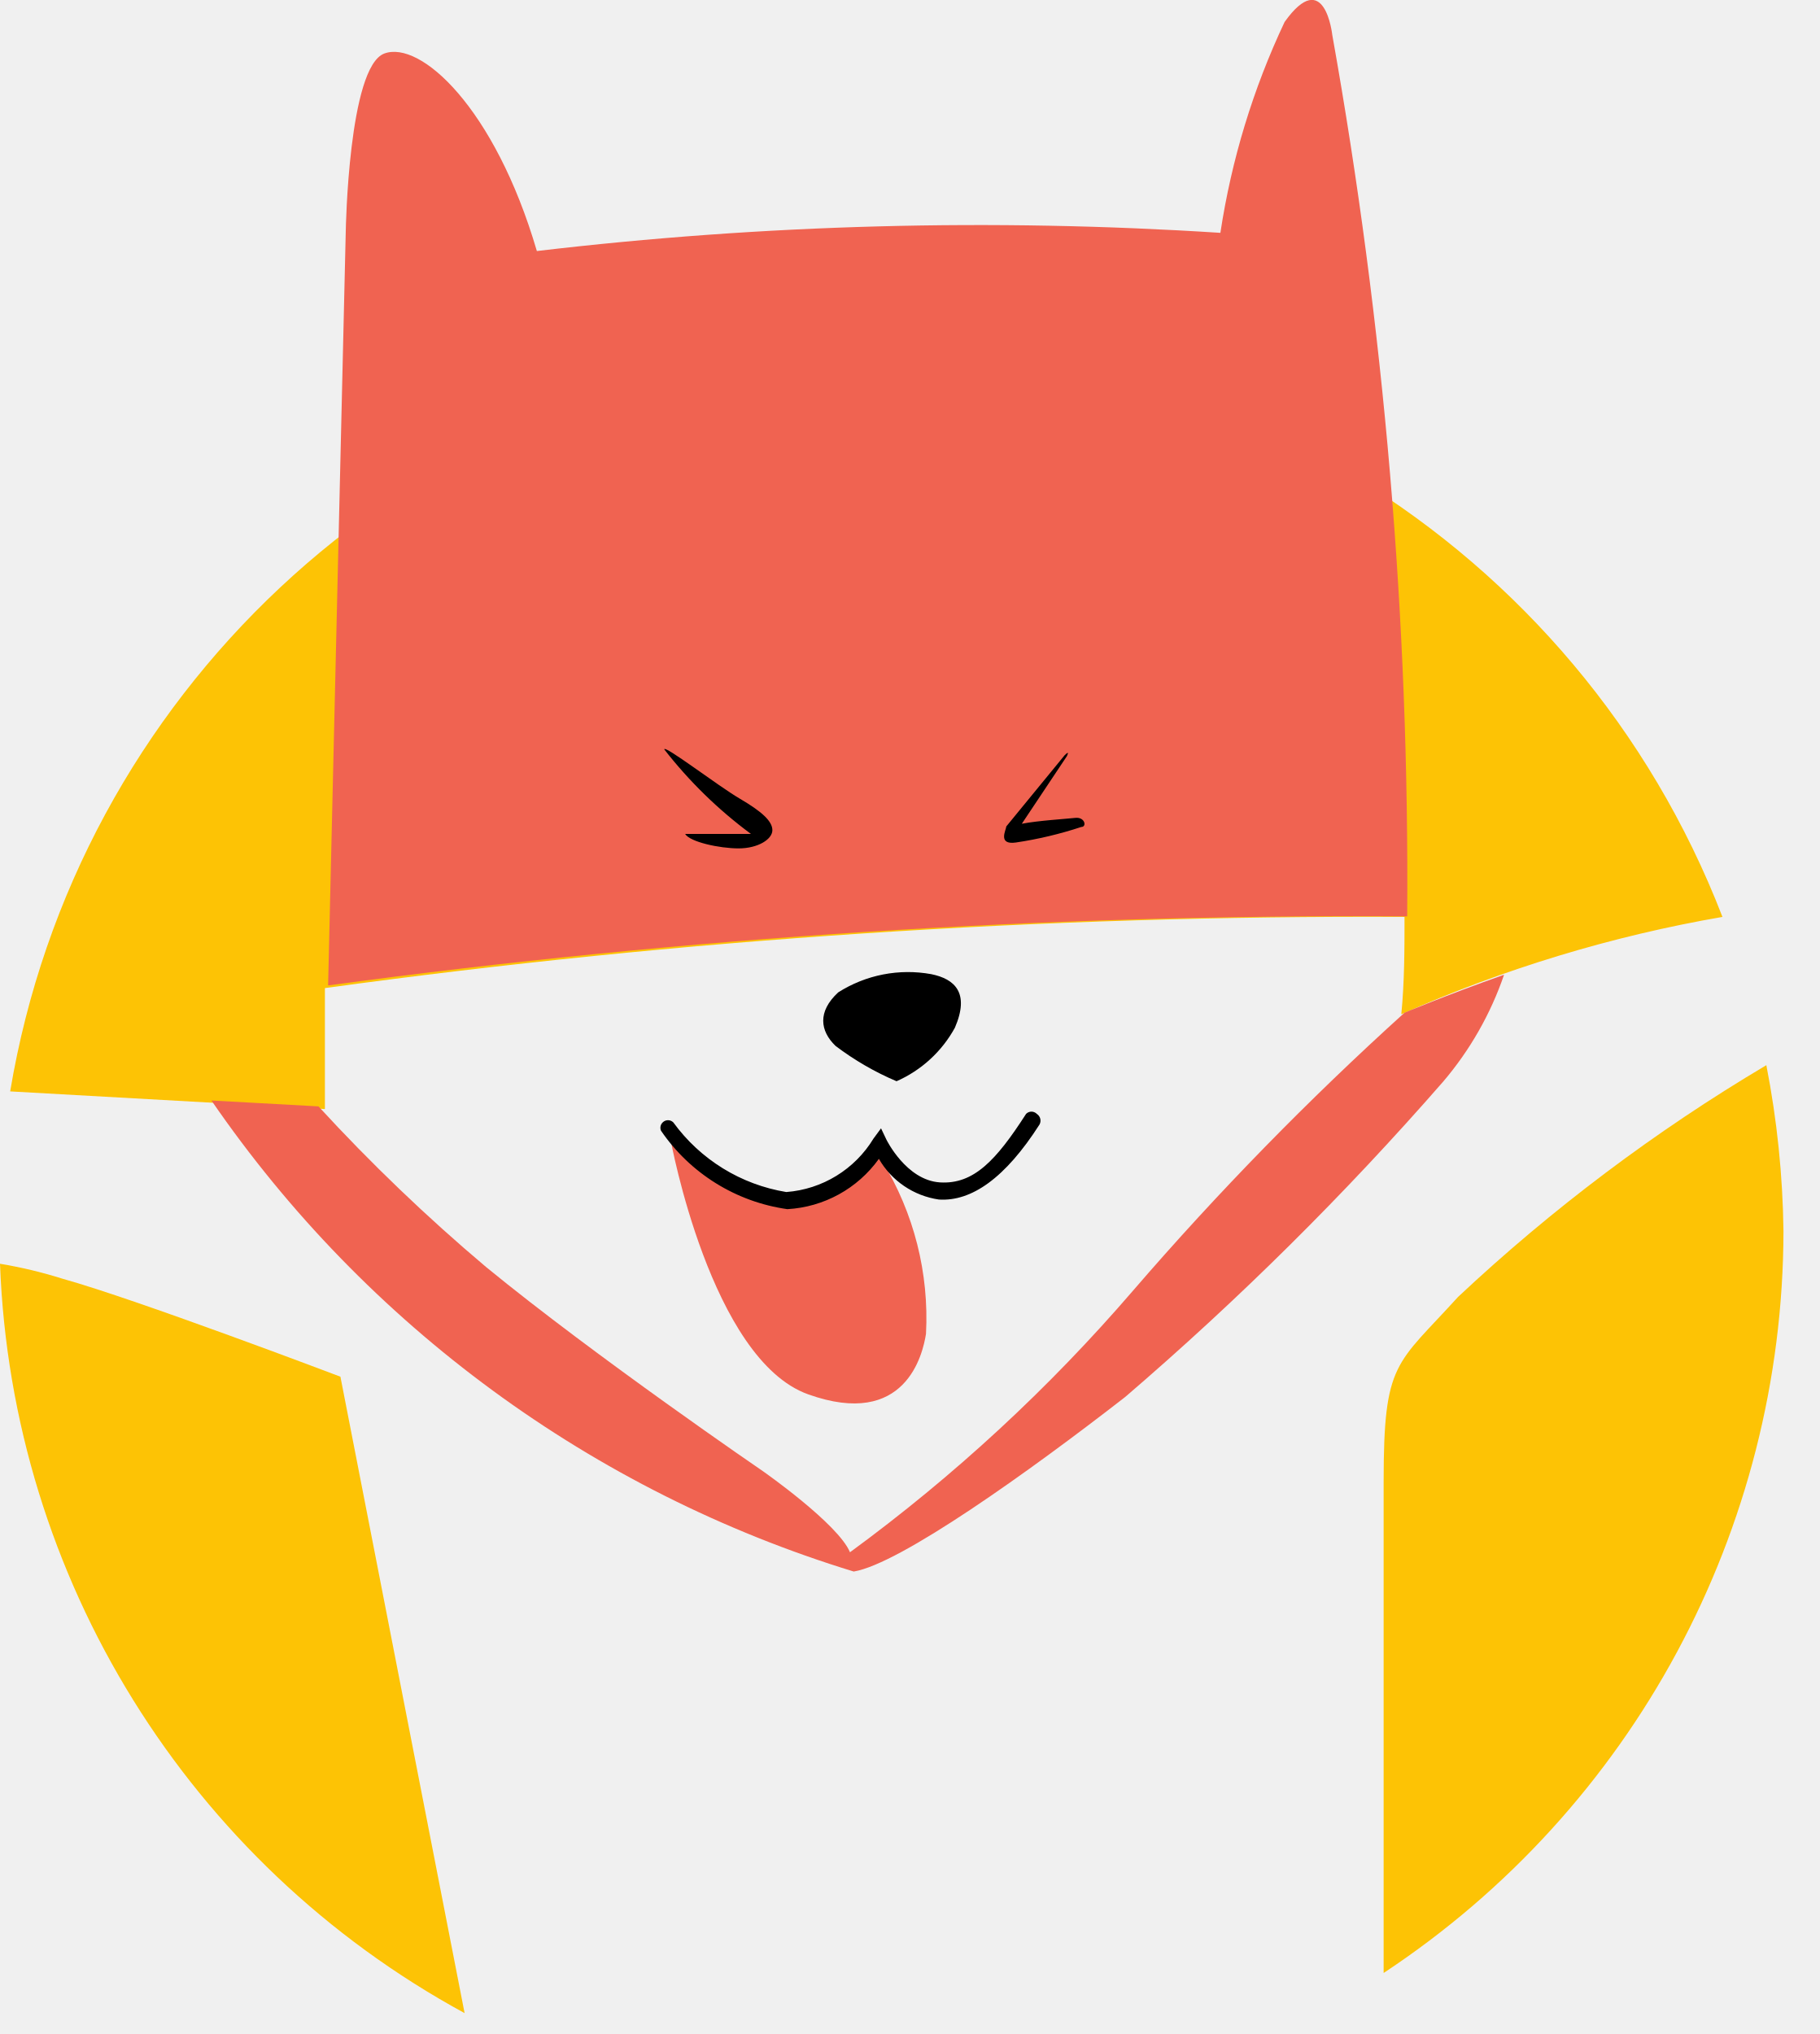
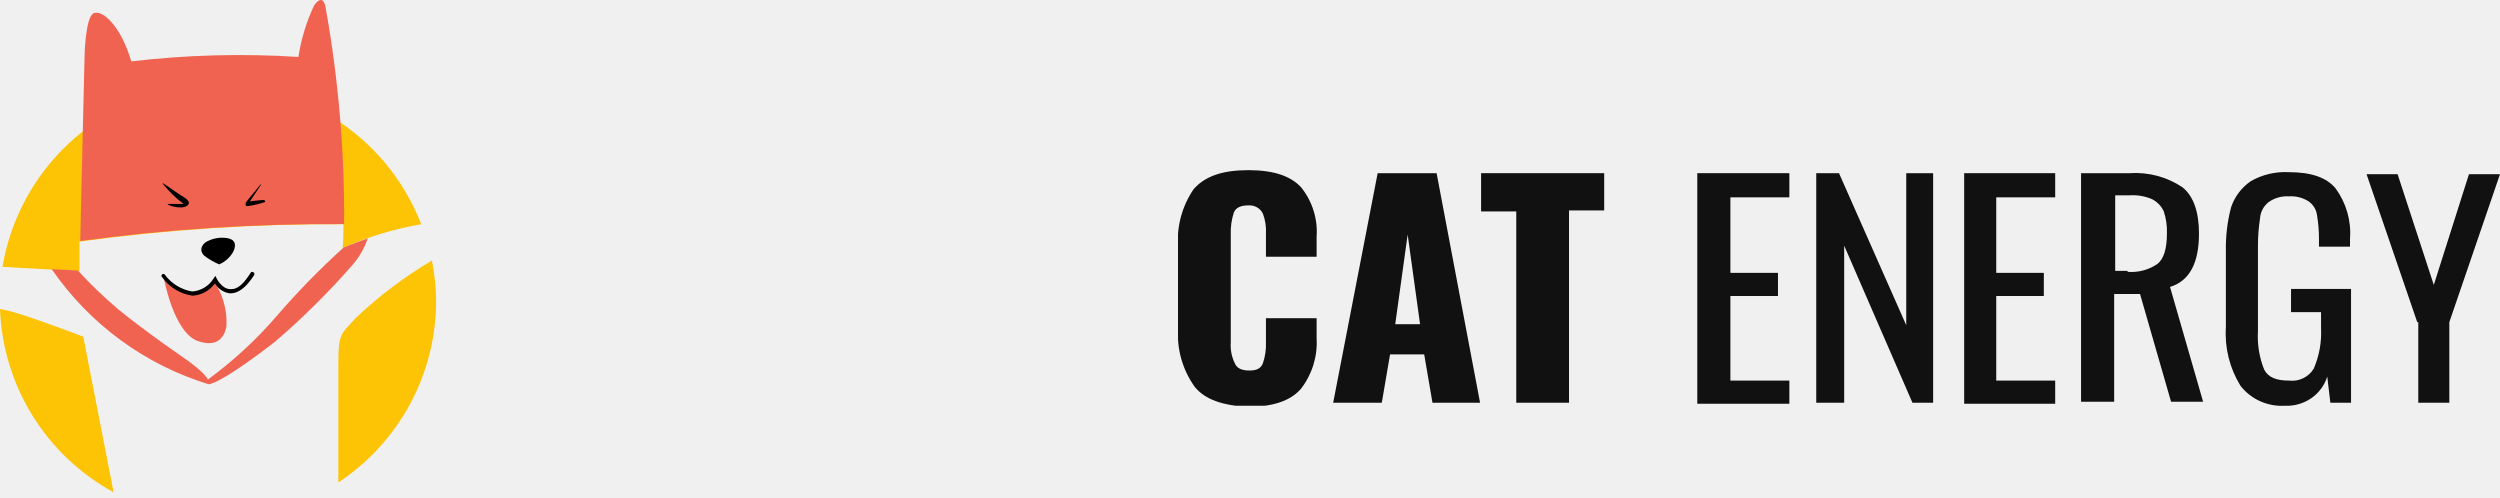
- <svg xmlns="http://www.w3.org/2000/svg" width="34" height="38" fill="none">
-   <g clip-path="url(#a)">
-     <path d="M6.07 20.72v-2.26a143.265 143.265 0 0 1 20.17-1.33c0 .6 0 1.21-.06 1.82a25.518 25.518 0 0 1 6-1.82A16.67 16.67 0 0 0 .19 20.39l5.88.33ZM27.24 24.23c-1.16 1.28-1.39 1.2-1.39 3.45v9.18A16.64 16.64 0 0 0 33.32 23a17.302 17.302 0 0 0-.32-3.1 33.109 33.109 0 0 0-5.76 4.33ZM6.36 25.72s-3.79-1.44-5.19-1.83A8.541 8.541 0 0 0 0 23.61a16.65 16.65 0 0 0 8.68 14L6.36 25.72Z" fill="#FDC305" />
-     <path d="M26.29 17.12A89.799 89.799 0 0 0 24.89.65S24.75-.64 24 .41a14.22 14.22 0 0 0-1.2 3.94 70.34 70.34 0 0 0-12.77.34C9.24 2 7.85.75 7.18 1c-.67.25-.72 3.31-.72 3.31l-.33 14.1a143.211 143.211 0 0 1 20.16-1.29Z" fill="#F06351" />
-     <path d="M12.41 14c0-.09 1 .68 1.41.92.41.24.61.42.61.59 0 .17-.27.34-.63.34s-.91-.12-1-.27h1.23A8.34 8.34 0 0 1 12.41 14ZM19.89 14.11l-1.09 1.33c0 .06-.17.35.18.3a7.351 7.351 0 0 0 1.22-.29c.11 0 .07-.19-.11-.17-.18.02-.69.05-1 .11l.84-1.26s.07-.13-.04-.02ZM16.75 20.2a2.3 2.3 0 0 0 1.09-1c.28-.65 0-.91-.44-1a2.43 2.43 0 0 0-1.74.34c-.39.36-.34.72-.05 1a5.34 5.34 0 0 0 1.14.66Z" fill="#000" />
-     <path d="M16.35 21.45a1.92 1.92 0 0 1-.46.6 1.73 1.73 0 0 1-1 .38 2.15 2.15 0 0 1-1.47-.43 2.3 2.3 0 0 1-.53-.44c-.1-.11-.223-.2-.36-.26 0 0 .75 4.1 2.57 4.75 1.82.65 2.14-.75 2.2-1.13a5.61 5.61 0 0 0-.82-3.23c-.02-.31-.03-.11-.13-.24Z" fill="#F06351" />
-     <path d="M14.71 22.59a3.44 3.44 0 0 1-2.361-1.466.14.14 0 0 1 .031-.154.14.14 0 0 1 .2 0 3.26 3.26 0 0 0 2.11 1.3 2.09 2.09 0 0 0 1.63-1l.14-.19.1.21s.37.76 1 .8c.63.04 1.05-.41 1.61-1.28a.14.14 0 0 1 .2 0 .15.15 0 0 1 .05.2c-.64 1-1.27 1.44-1.88 1.4a1.549 1.549 0 0 1-1.12-.76 2.26 2.26 0 0 1-1.71.94Z" fill="#000" />
-     <path d="M26.24 18.92a58.634 58.634 0 0 0-5.07 5.19A31.633 31.633 0 0 1 15.88 29c-.22-.53-1.62-1.51-1.62-1.51s-3.13-2.14-5.18-3.82a34.139 34.139 0 0 1-3.13-3l-2-.11a22.57 22.57 0 0 0 12 8.8c.86-.14 3.27-1.86 5.07-3.26a58.13 58.13 0 0 0 5.94-5.89 6.15 6.15 0 0 0 1.14-2c-1.1.39-1.86.71-1.86.71Z" fill="#F06351" />
+ <svg xmlns="http://www.w3.org/2000/svg" width="191" height="38" viewBox="0 0 191 38" fill="none">
+   <g clip-path="url(#clip0_60439_373)">
+     <path d="M6.07 20.72V18.46C12.754 17.542 19.494 17.098 26.24 17.13C26.24 17.73 26.24 18.34 26.18 18.95C28.098 18.099 30.113 17.488 32.18 17.13C30.863 13.722 28.462 10.841 25.347 8.931C22.232 7.021 18.576 6.186 14.941 6.557C11.306 6.927 7.894 8.482 5.229 10.981C2.563 13.48 0.793 16.786 0.19 20.39L6.07 20.72Z" fill="#FDC305" />
+     <path d="M27.24 24.23C26.08 25.51 25.85 25.43 25.85 27.68C25.85 28.59 25.85 32.58 25.85 36.86C28.142 35.346 30.024 33.288 31.328 30.869C32.632 28.451 33.316 25.747 33.32 23C33.307 21.959 33.2 20.922 33 19.9C30.928 21.13 28.997 22.581 27.24 24.23Z" fill="#FDC305" />
+     <path d="M6.36 25.72C6.36 25.72 2.57 24.28 1.17 23.89C0.787 23.769 0.396 23.676 0 23.61C0.108 26.496 0.966 29.304 2.487 31.759C4.009 34.213 6.143 36.23 8.68 37.61L6.36 25.72Z" fill="#FDC305" />
+     <path d="M26.29 17.12C26.331 11.599 25.862 6.085 24.89 0.65C24.89 0.65 24.75 -0.64 24 0.41C23.411 1.658 23.007 2.985 22.8 4.35C18.542 4.076 14.268 4.19 10.03 4.69C9.24 2 7.85 0.75 7.18 1C6.51 1.25 6.46 4.31 6.46 4.31L6.13 18.41C12.811 17.506 19.548 17.075 26.29 17.12Z" fill="#F06351" />
+     <path d="M12.41 14C12.41 13.91 13.41 14.68 13.82 14.92C14.23 15.16 14.43 15.34 14.43 15.51C14.43 15.68 14.16 15.85 13.8 15.85C13.44 15.85 12.89 15.73 12.8 15.58H13.74H14.03C13.421 15.129 12.876 14.598 12.41 14Z" fill="black" />
+     <path d="M19.89 14.11L18.8 15.44C18.8 15.5 18.63 15.79 18.98 15.74C19.394 15.678 19.802 15.581 20.2 15.45C20.31 15.45 20.27 15.26 20.09 15.28C19.91 15.3 19.4 15.33 19.09 15.39L19.93 14.13C19.93 14.13 20 14 19.89 14.11Z" fill="black" />
+     <path d="M16.75 20.2C17.213 19.996 17.597 19.644 17.84 19.2C18.12 18.55 17.84 18.29 17.4 18.2C16.798 18.09 16.177 18.212 15.66 18.54C15.27 18.9 15.32 19.26 15.61 19.54C15.961 19.806 16.344 20.028 16.75 20.2Z" fill="black" />
+     <path d="M16.35 21.45C16.238 21.678 16.082 21.883 15.89 22.05C15.605 22.279 15.255 22.412 14.89 22.43C14.364 22.472 13.841 22.319 13.42 22C13.222 21.881 13.044 21.732 12.89 21.56C12.79 21.449 12.667 21.36 12.53 21.3C12.53 21.3 13.28 25.4 15.1 26.05C16.92 26.7 17.24 25.3 17.3 24.92C17.36 23.785 17.074 22.659 16.48 21.69C16.46 21.38 16.45 21.58 16.35 21.45Z" fill="#F06351" />
+     <path d="M14.71 22.59C14.245 22.525 13.799 22.365 13.398 22.121C12.998 21.877 12.651 21.553 12.38 21.17C12.367 21.157 12.356 21.141 12.349 21.124C12.342 21.107 12.338 21.089 12.338 21.07C12.338 21.051 12.342 21.033 12.349 21.016C12.356 20.999 12.367 20.983 12.38 20.97C12.393 20.957 12.409 20.946 12.426 20.939C12.443 20.932 12.461 20.928 12.48 20.928C12.499 20.928 12.517 20.932 12.534 20.939C12.551 20.946 12.567 20.957 12.58 20.97C13.085 21.664 13.843 22.131 14.69 22.27C15.022 22.245 15.343 22.141 15.626 21.967C15.91 21.793 16.148 21.554 16.32 21.27L16.46 21.08L16.56 21.29C16.56 21.29 16.93 22.05 17.56 22.09C18.19 22.13 18.61 21.68 19.17 20.81C19.183 20.797 19.199 20.786 19.216 20.779C19.233 20.772 19.251 20.768 19.27 20.768C19.289 20.768 19.307 20.772 19.324 20.779C19.341 20.786 19.357 20.797 19.37 20.81C19.402 20.831 19.425 20.863 19.435 20.9C19.444 20.937 19.439 20.977 19.42 21.01C18.78 22.01 18.15 22.45 17.54 22.41C17.308 22.376 17.087 22.29 16.893 22.159C16.699 22.027 16.537 21.853 16.42 21.65C16.223 21.924 15.968 22.151 15.672 22.314C15.376 22.477 15.047 22.571 14.71 22.59Z" fill="black" />
+     <path d="M26.24 18.92C24.445 20.544 22.751 22.277 21.17 24.11C19.599 25.936 17.824 27.577 15.88 29C15.66 28.47 14.26 27.49 14.26 27.49C14.26 27.49 11.13 25.35 9.08 23.67C7.974 22.737 6.929 21.735 5.95 20.67L3.95 20.56C6.84 24.765 11.07 27.868 15.95 29.36C16.81 29.22 19.22 27.5 21.02 26.1C23.139 24.282 25.124 22.313 26.96 20.21C27.462 19.621 27.849 18.942 28.1 18.21C27 18.6 26.24 18.92 26.24 18.92Z" fill="#F06351" />
+   </g>
+   <g clip-path="url(#clip1_60439_373)">
+     <path d="M91.264 29.538C90.37 28.276 89.925 26.763 90 25.231V18.846C89.892 17.298 90.308 15.758 91.186 14.461C92.055 13.461 93.398 13 95.374 13C97.35 13 98.614 13.461 99.404 14.308C100.263 15.379 100.685 16.721 100.59 18.077V19.615H96.718V17.846C96.749 17.323 96.668 16.799 96.48 16.308C96.38 16.109 96.221 15.945 96.024 15.835C95.827 15.726 95.6 15.676 95.374 15.692C94.821 15.692 94.426 15.846 94.268 16.231C94.089 16.777 94.009 17.35 94.031 17.923V26.154C93.989 26.71 94.098 27.267 94.347 27.769C94.505 28.154 94.9 28.308 95.453 28.308C96.006 28.308 96.322 28.154 96.48 27.769C96.66 27.249 96.74 26.702 96.718 26.154V24.308H100.59V25.846C100.67 27.224 100.251 28.585 99.404 29.692C98.614 30.615 97.271 31.077 95.374 31.077C93.477 31 92.055 30.538 91.264 29.538Z" fill="#111111" />
+     <path d="M105.253 13.231H109.757L113.077 30.769H109.441L108.809 27.077H106.201L105.569 30.769H101.854L105.253 13.231ZM108.493 24.769L107.545 17.923L106.596 24.769H108.493Z" fill="#111111" />
+     <path d="M115.843 16.154H113.156V13.231H122.56V16.077H119.873V30.769H115.843V16.154Z" fill="#111111" />
+     <path d="M129.752 13.231H136.707V15.077H132.202V20.846H135.837V22.615H132.202V29.077H136.707V30.846H129.673V13.231H129.752Z" fill="#111111" />
+     <path d="M138.761 13.231H140.5L145.637 24.846V13.231H147.692V30.769H146.111L140.895 18.769V30.769H138.761V13.231Z" fill="#111111" />
+     <path d="M150.063 13.231H157.017V15.077H152.513V20.846H156.148V22.615H152.513V29.077H157.017V30.846H150.063V13.231Z" fill="#111111" />
+     <path d="M159.072 13.231H162.707C164.137 13.135 165.559 13.514 166.738 14.308C167.607 15 168.002 16.231 168.002 17.846C168.002 20.077 167.291 21.462 165.79 21.923L168.318 30.692H165.869L163.498 22.462H161.522V30.692H158.993V13.231H159.072ZM162.549 20.769C163.364 20.835 164.176 20.616 164.841 20.154C165.315 19.769 165.552 19 165.552 17.846C165.574 17.273 165.494 16.7 165.315 16.154C165.137 15.762 164.832 15.437 164.446 15.231C163.902 14.989 163.304 14.884 162.707 14.923H161.601V20.692H162.549V20.769Z" fill="#111111" />
+     <path d="M171.164 29.462C170.342 28.117 169.956 26.562 170.057 25V19.154C170.038 18.039 170.17 16.927 170.452 15.846C170.717 15.039 171.244 14.337 171.954 13.846C172.836 13.338 173.854 13.097 174.878 13.154C176.538 13.154 177.723 13.539 178.434 14.385C179.252 15.502 179.644 16.862 179.541 18.231V18.846H177.17V18.308C177.173 17.663 177.12 17.02 177.012 16.385C176.945 15.983 176.718 15.623 176.379 15.385C175.935 15.101 175.408 14.966 174.878 15C174.311 14.965 173.75 15.128 173.297 15.461C173.111 15.614 172.959 15.802 172.851 16.013C172.742 16.225 172.679 16.456 172.665 16.692C172.561 17.38 172.508 18.074 172.507 18.769V25.308C172.449 26.304 172.61 27.301 172.981 28.231C173.297 28.846 173.93 29.077 174.878 29.077C175.252 29.122 175.632 29.059 175.97 28.895C176.307 28.73 176.587 28.473 176.775 28.154C177.192 27.181 177.381 26.13 177.328 25.077V23.846H175.036V22.077H179.62V30.769H178.039L177.802 28.769C177.595 29.439 177.163 30.023 176.576 30.427C175.989 30.831 175.28 31.033 174.562 31C173.909 31.037 173.256 30.916 172.663 30.648C172.07 30.379 171.555 29.972 171.164 29.462Z" fill="#111111" />
+     <path d="M184.678 24.615L180.805 13.308H183.176L185.942 21.769L188.629 13.308H191L187.128 24.615V30.769H184.757V24.615H184.678Z" fill="#111111" />
  </g>
  <defs>
-     <clipPath id="a">
-       <path fill="#fff" d="M0 0h33.32v37.61H0z" />
+     <clipPath id="clip0_60439_373">
+       <rect width="33.32" height="37.61" fill="white" />
+     </clipPath>
+     <clipPath id="clip1_60439_373">
+       <rect width="101" height="18" fill="white" transform="translate(90 13)" />
    </clipPath>
  </defs>
</svg>
